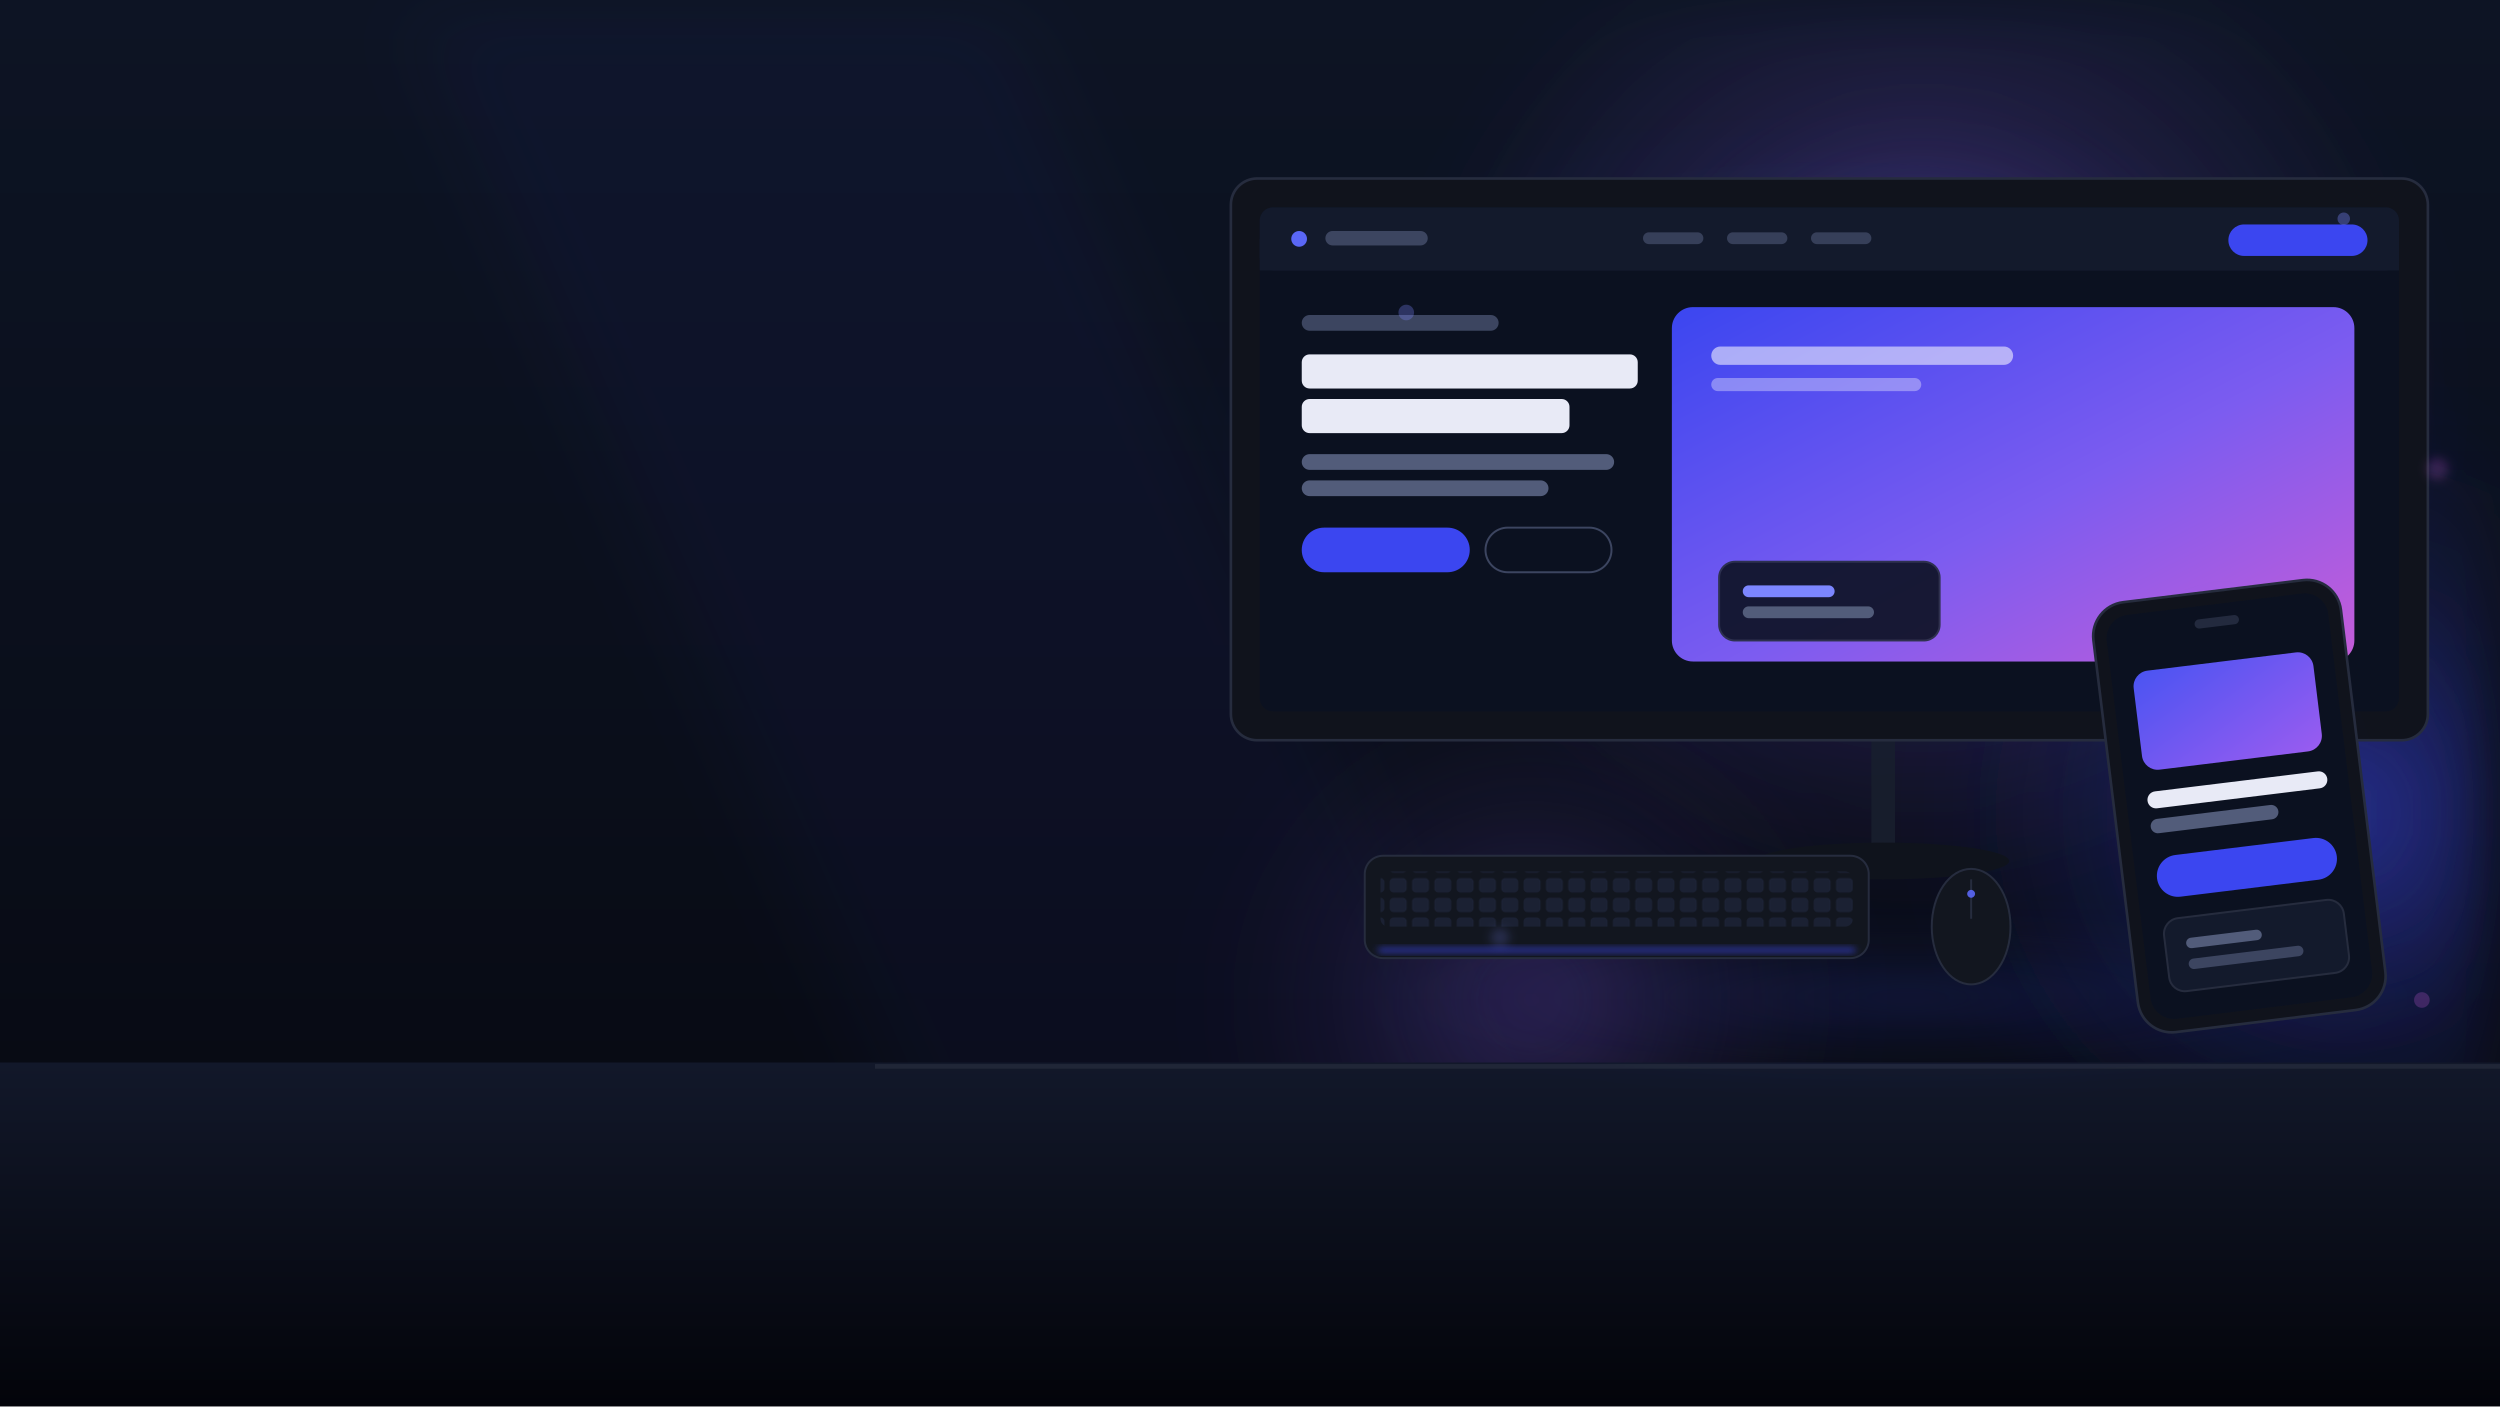
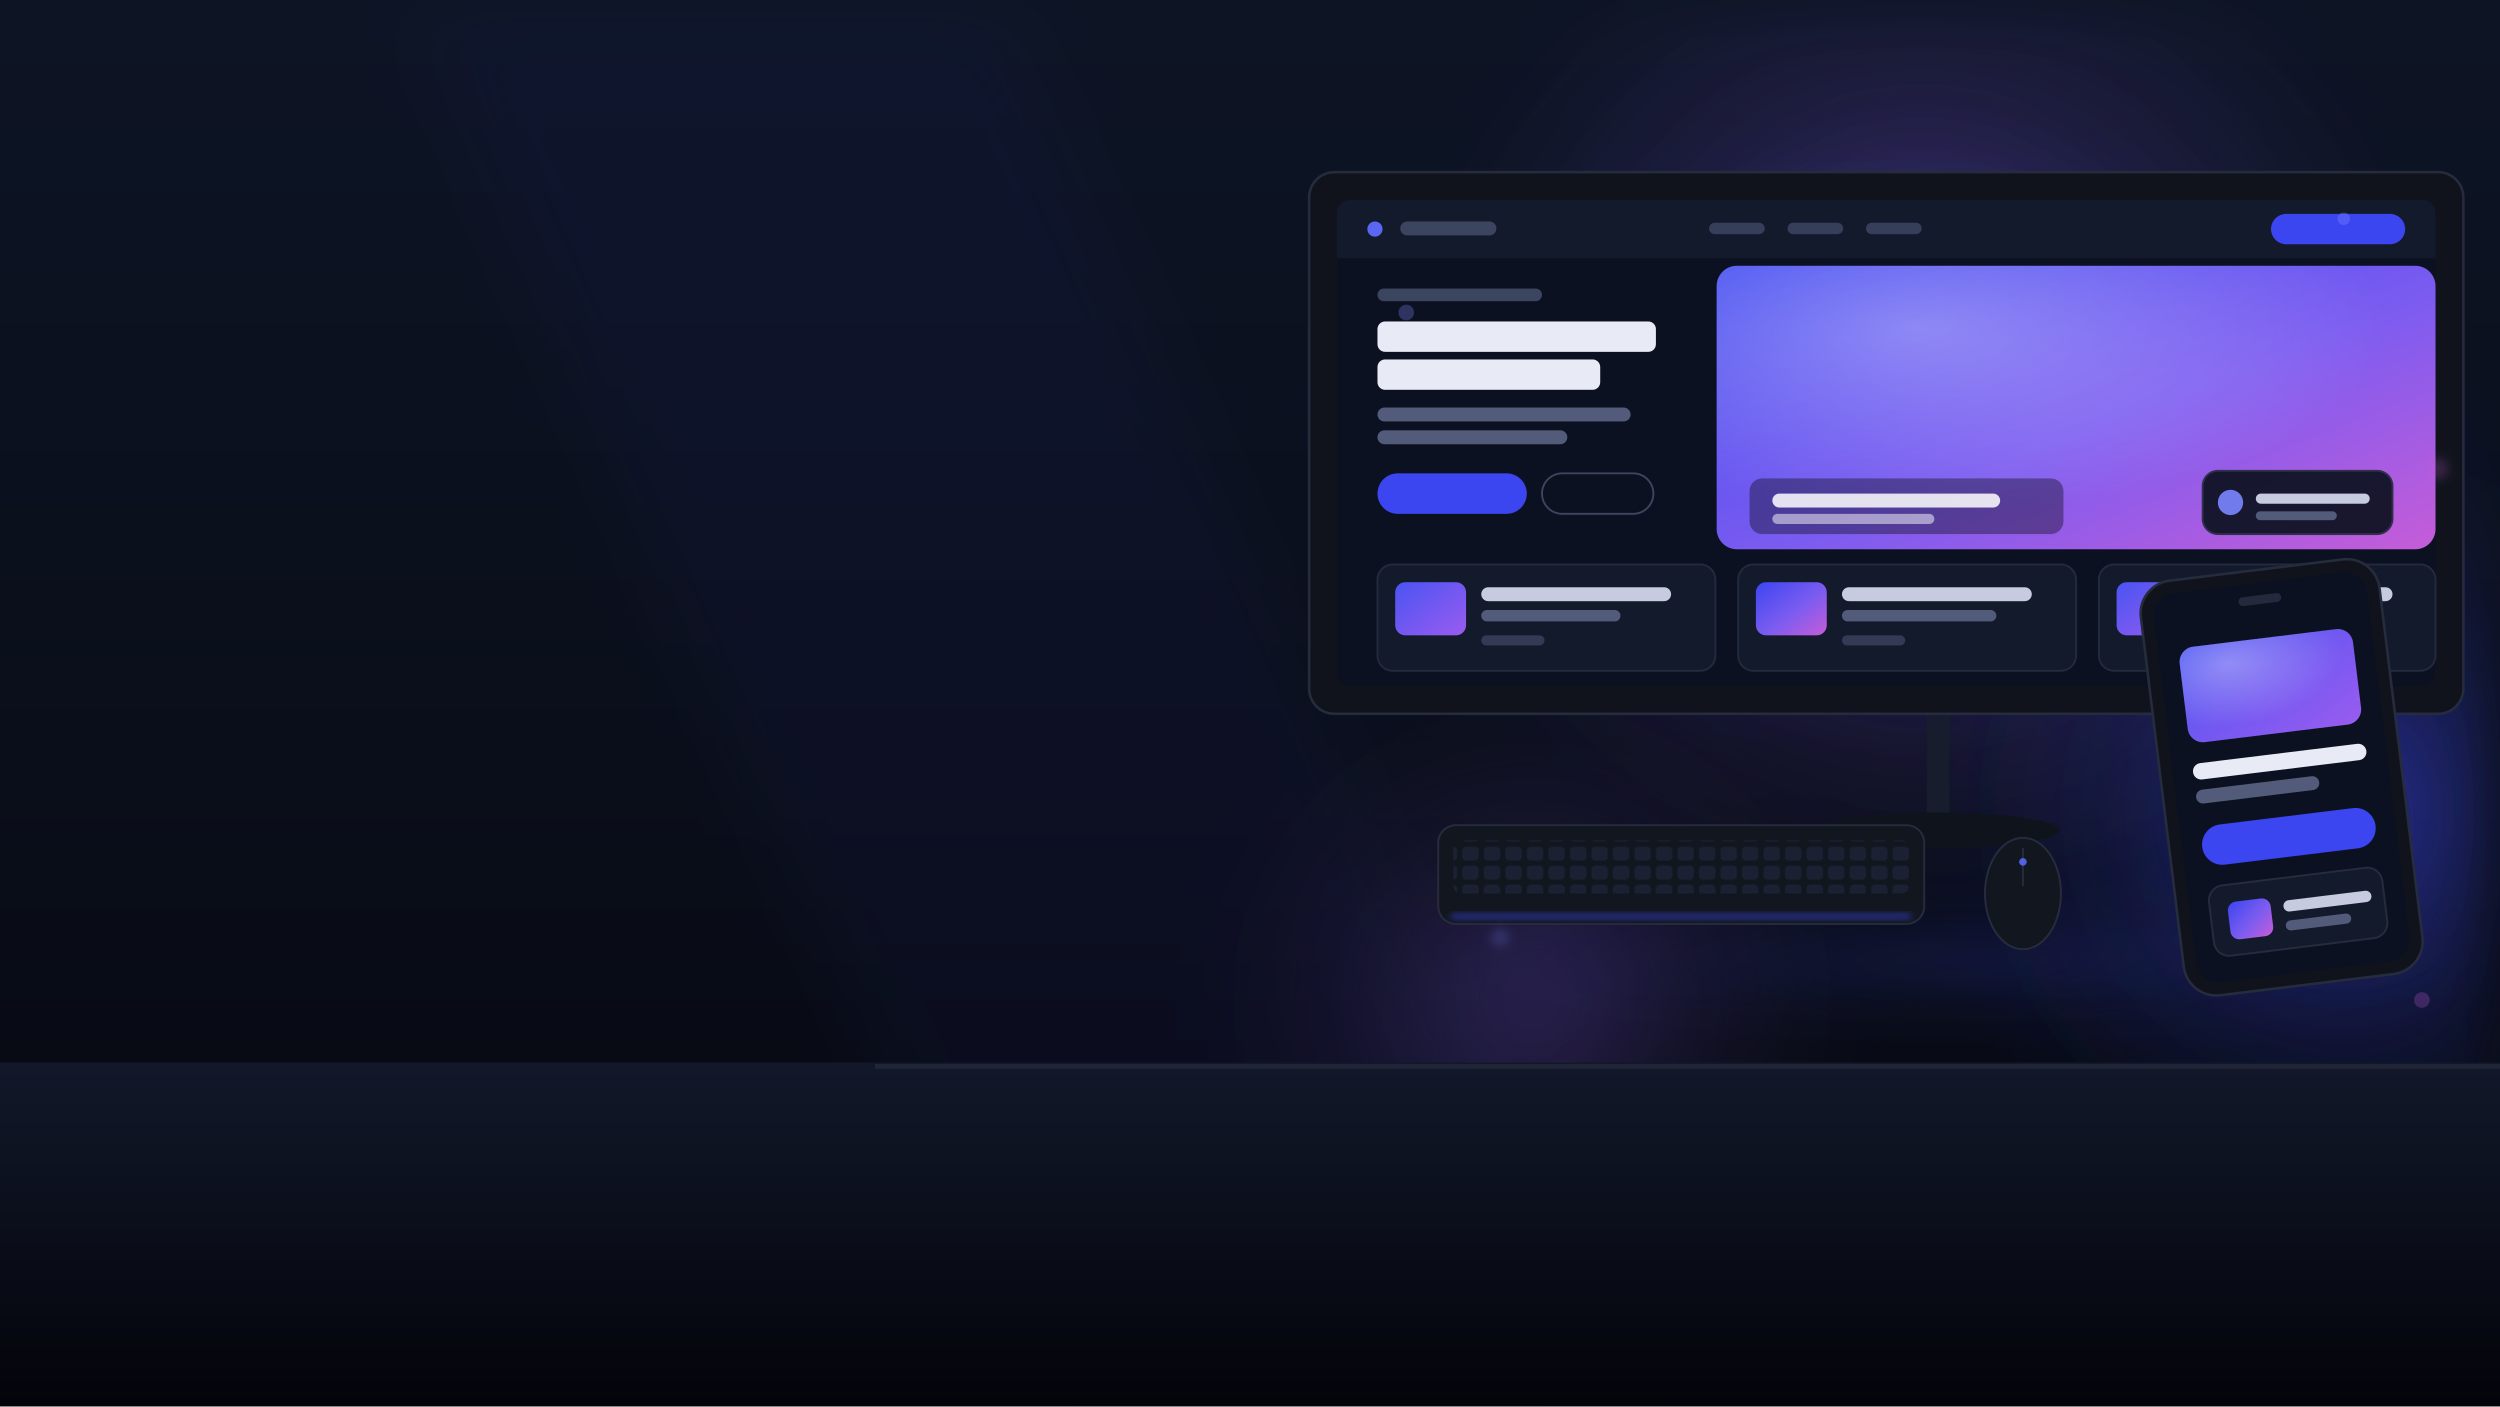
<svg xmlns="http://www.w3.org/2000/svg" viewBox="0 0 1600 900" role="img" aria-hidden="true">
  <defs>
    <linearGradient id="bgGrad" x1="0" y1="0" x2="0" y2="900" gradientUnits="userSpaceOnUse">
      <stop offset="0%" stop-color="#0d1424" />
      <stop offset="55%" stop-color="#0a0e1a" />
      <stop offset="100%" stop-color="#05070d" />
    </linearGradient>
    <radialGradient id="glowViolet" cx="50%" cy="50%" r="50%">
      <stop offset="0%" stop-color="#8b5cf6" stop-opacity="0.55" />
      <stop offset="55%" stop-color="#8b5cf6" stop-opacity="0.14" />
      <stop offset="100%" stop-color="#8b5cf6" stop-opacity="0" />
    </radialGradient>
    <radialGradient id="glowBlue" cx="50%" cy="50%" r="50%">
      <stop offset="0%" stop-color="#3b46f0" stop-opacity="0.55" />
      <stop offset="55%" stop-color="#3b46f0" stop-opacity="0.14" />
      <stop offset="100%" stop-color="#3b46f0" stop-opacity="0" />
    </radialGradient>
    <linearGradient id="deskGrad" x1="0" y1="680" x2="0" y2="900" gradientUnits="userSpaceOnUse">
      <stop offset="0%" stop-color="#12182a" />
      <stop offset="100%" stop-color="#03040a" />
    </linearGradient>
    <linearGradient id="panelGrad" x1="0" y1="0" x2="1" y2="1">
      <stop offset="0%" stop-color="#3b46f0" />
      <stop offset="55%" stop-color="#7c5cf0" />
      <stop offset="100%" stop-color="#c65cd8" />
    </linearGradient>
    <linearGradient id="panelGradSm" x1="0" y1="0" x2="1" y2="1">
      <stop offset="0%" stop-color="#4a54f2" />
      <stop offset="100%" stop-color="#9a5cf0" />
    </linearGradient>
+     <radialGradient id="photoGlow" cx="28%" cy="22%" r="65%">
+       <stop offset="0%" stop-color="#ffffff" stop-opacity="0.32" />
+       <stop offset="100%" stop-color="#ffffff" stop-opacity="0" />
+     </radialGradient>
    <pattern id="keyGrid" width="17" height="15" patternUnits="userSpaceOnUse">
      <rect x="2" y="2" width="13" height="11" rx="3" fill="#1b2133" />
    </pattern>
    <filter id="blurSoft" x="-50%" y="-50%" width="200%" height="200%">
      <feGaussianBlur stdDeviation="26" />
    </filter>
    <filter id="blurMed" x="-50%" y="-50%" width="200%" height="200%">
      <feGaussianBlur stdDeviation="10" />
    </filter>
    <filter id="blurTiny" x="-50%" y="-50%" width="200%" height="200%">
      <feGaussianBlur stdDeviation="3" />
    </filter>
  </defs>
  <rect width="1600" height="900" fill="url(#bgGrad)" />
  <polygon points="260,0 640,0 1040,900 660,900" fill="#3b46f0" opacity="0.05" filter="url(#blurSoft)" />
  <circle cx="1230" cy="250" r="330" fill="url(#glowViolet)" filter="url(#blurSoft)" />
  <circle cx="1500" cy="520" r="260" fill="url(#glowBlue)" filter="url(#blurSoft)" />
  <circle cx="980" cy="640" r="200" fill="url(#glowViolet)" filter="url(#blurSoft)" opacity="0.5" />
  <rect x="0" y="680" width="1600" height="220" fill="url(#deskGrad)" />
  <rect x="560" y="681" width="1040" height="3" fill="#ffffff" opacity="0.06" />
-   <g transform="translate(230,0) scale(0.84)">
+   <g transform="translate(300,0) scale(0.81)">
    <ellipse cx="1180" cy="760" rx="430" ry="70" fill="url(#glowBlue)" opacity="0.28" filter="url(#blurMed)" />
    <rect x="1152" y="558" width="18" height="92" rx="7" fill="#171d2c" />
    <ellipse cx="1161" cy="656" rx="96" ry="14" fill="#0f131c" />
    <rect x="640" y="100" width="960" height="480" rx="34" fill="url(#glowBlue)" opacity="0.4" filter="url(#blurSoft)" />
    <g>
      <rect x="664" y="136" width="912" height="428" rx="20" fill="#10131c" stroke="#262c3e" stroke-width="2" />
      <rect x="686" y="158" width="868" height="384" rx="10" fill="#0b1120" />
-       <rect x="686" y="158" width="868" height="48" rx="10" fill="#131a2c" />
-       <rect x="686" y="182" width="868" height="24" fill="#131a2c" />
-       <circle cx="716" cy="182" r="6" fill="#5a67f5" />
-       <rect x="736" y="176" width="78" height="11" rx="5.5" fill="#3c4560" />
-       <rect x="978" y="177" width="46" height="9" rx="4.5" fill="#3c4560" opacity="0.85" />
-       <rect x="1042" y="177" width="46" height="9" rx="4.5" fill="#3c4560" opacity="0.85" />
-       <rect x="1106" y="177" width="46" height="9" rx="4.5" fill="#3c4560" opacity="0.85" />
-       <rect x="1424" y="171" width="106" height="24" rx="12" fill="#3b46f0" />
-       <rect x="718" y="240" width="150" height="12" rx="6" fill="#3c4560" />
-       <rect x="718" y="270" width="256" height="26" rx="6" fill="#e8eaf6" />
-       <rect x="718" y="304" width="204" height="26" rx="6" fill="#e8eaf6" />
-       <rect x="718" y="346" width="238" height="12" rx="6" fill="#525c7a" />
-       <rect x="718" y="366" width="188" height="12" rx="6" fill="#525c7a" />
-       <rect x="718" y="402" width="128" height="34" rx="17" fill="#3b46f0" />
-       <rect x="858" y="402" width="96" height="34" rx="17" fill="none" stroke="#3c4560" stroke-width="1.5" />
-       <rect x="1000" y="234" width="520" height="270" rx="16" fill="url(#panelGrad)" />
-       <rect x="1030" y="264" width="230" height="14" rx="7" fill="#ffffff" opacity="0.55" />
-       <rect x="1030" y="288" width="160" height="10" rx="5" fill="#ffffff" opacity="0.35" />
-       <rect x="1036" y="428" width="168" height="60" rx="12" fill="#0b1120" opacity="0.9" stroke="#262c3e" stroke-width="1.5" />
-       <rect x="1054" y="446" width="70" height="9" rx="4.5" fill="#7c86ff" />
-       <rect x="1054" y="462" width="100" height="9" rx="4.5" fill="#525c7a" />
+       <rect x="686" y="158" width="868" height="46" rx="10" fill="#131a2c" />
+       <rect x="686" y="182" width="868" height="22" fill="#131a2c" />
+       <circle cx="716" cy="181" r="6" fill="#5a67f5" />
+       <rect x="736" y="175" width="76" height="11" rx="5.5" fill="#3c4560" />
+       <rect x="980" y="176" width="44" height="9" rx="4.5" fill="#3c4560" opacity="0.85" />
+       <rect x="1042" y="176" width="44" height="9" rx="4.5" fill="#3c4560" opacity="0.85" />
+       <rect x="1104" y="176" width="44" height="9" rx="4.5" fill="#3c4560" opacity="0.85" />
+       <rect x="1424" y="169" width="106" height="24" rx="12" fill="#3b46f0" />
+       <rect x="718" y="228" width="130" height="10" rx="5" fill="#3c4560" />
+       <rect x="718" y="254" width="220" height="24" rx="6" fill="#e8eaf6" />
+       <rect x="718" y="284" width="176" height="24" rx="6" fill="#e8eaf6" />
+       <rect x="718" y="322" width="200" height="11" rx="5.5" fill="#525c7a" />
+       <rect x="718" y="340" width="150" height="11" rx="5.5" fill="#525c7a" />
+       <rect x="718" y="374" width="118" height="32" rx="16" fill="#3b46f0" />
+       <rect x="848" y="374" width="88" height="32" rx="16" fill="none" stroke="#3c4560" stroke-width="1.5" />
+       <rect x="986" y="210" width="568" height="224" rx="16" fill="url(#panelGrad)" />
+       <rect x="986" y="210" width="568" height="224" rx="16" fill="url(#photoGlow)" />
+       <rect x="1012" y="378" width="248" height="44" rx="10" fill="#05070d" opacity="0.38" />
+       <rect x="1030" y="390" width="180" height="11" rx="5.5" fill="#ffffff" opacity="0.85" />
+       <rect x="1030" y="406" width="128" height="8" rx="4" fill="#ffffff" opacity="0.5" />
+       <rect x="1370" y="372" width="150" height="50" rx="12" fill="#0b1120" opacity="0.92" stroke="#262c3e" stroke-width="1.5" />
+       <circle cx="1392" cy="397" r="10" fill="#7c86ff" opacity="0.9" />
+       <rect x="1412" y="390" width="90" height="8" rx="4" fill="#c7cbe0" />
+       <rect x="1412" y="404" width="64" height="7" rx="3.5" fill="#525c7a" />
+       <g>
+         <rect x="718" y="446" width="267" height="84" rx="12" fill="#131a2c" stroke="#232a3e" stroke-width="1.5" />
+         <rect x="732" y="460" width="56" height="42" rx="8" fill="url(#panelGradSm)" />
+         <rect x="800" y="464" width="150" height="11" rx="5.5" fill="#c7cbe0" />
+         <rect x="800" y="482" width="110" height="9" rx="4.5" fill="#525c7a" />
+         <rect x="800" y="502" width="50" height="8" rx="4" fill="#3c4560" opacity="0.75" />
+         <rect x="1003" y="446" width="267" height="84" rx="12" fill="#131a2c" stroke="#232a3e" stroke-width="1.5" />
+         <rect x="1017" y="460" width="56" height="42" rx="8" fill="url(#panelGrad)" />
+         <rect x="1085" y="464" width="150" height="11" rx="5.5" fill="#c7cbe0" />
+         <rect x="1085" y="482" width="122" height="9" rx="4.5" fill="#525c7a" />
+         <rect x="1085" y="502" width="50" height="8" rx="4" fill="#3c4560" opacity="0.75" />
+         <rect x="1288" y="446" width="266" height="84" rx="12" fill="#131a2c" stroke="#232a3e" stroke-width="1.5" />
+         <rect x="1302" y="460" width="56" height="42" rx="8" fill="url(#panelGradSm)" />
+         <rect x="1370" y="464" width="150" height="11" rx="5.5" fill="#c7cbe0" />
+         <rect x="1370" y="482" width="100" height="9" rx="4.5" fill="#525c7a" />
+         <rect x="1370" y="502" width="50" height="8" rx="4" fill="#3c4560" opacity="0.75" />
+       </g>
    </g>
    <g transform="translate(1318,462) rotate(-7)">
      <rect x="-8" y="-8" width="206" height="346" rx="30" fill="url(#glowBlue)" opacity="0.35" filter="url(#blurMed)" />
      <rect x="0" y="0" width="190" height="330" rx="26" fill="#10131c" stroke="#262c3e" stroke-width="2" />
      <rect x="10" y="10" width="170" height="310" rx="18" fill="#0b1120" />
      <rect x="78" y="20" width="34" height="7" rx="3.5" fill="#232a3e" />
      <rect x="26" y="54" width="138" height="76" rx="12" fill="url(#panelGradSm)" />
+       <rect x="26" y="54" width="138" height="76" rx="12" fill="url(#photoGlow)" />
      <rect x="26" y="146" width="138" height="13" rx="6.5" fill="#e8eaf6" />
      <rect x="26" y="167" width="98" height="11" rx="5.5" fill="#525c7a" />
      <rect x="26" y="196" width="138" height="32" rx="16" fill="#3b46f0" />
      <rect x="26" y="244" width="138" height="56" rx="12" fill="#131a2c" stroke="#262c3e" stroke-width="1.5" />
-       <rect x="42" y="260" width="58" height="8" rx="4" fill="#525c7a" />
-       <rect x="42" y="276" width="88" height="8" rx="4" fill="#3c4560" />
+       <rect x="40" y="258" width="34" height="30" rx="7" fill="url(#panelGrad)" />
+       <rect x="84" y="262" width="70" height="9" rx="4.5" fill="#c7cbe0" />
+       <rect x="84" y="278" width="52" height="8" rx="4" fill="#525c7a" />
    </g>
    <g transform="translate(766,652)">
      <rect x="0" y="0" width="384" height="78" rx="14" fill="#12161f" stroke="#262c3e" stroke-width="1.5" />
      <rect x="12" y="12" width="360" height="42" rx="6" fill="url(#keyGrid)" />
      <rect x="10" y="70" width="364" height="4" rx="2" fill="#3b46f0" opacity="0.65" filter="url(#blurTiny)" />
    </g>
    <g transform="translate(1198,664)">
      <ellipse cx="30" cy="42" rx="30" ry="44" fill="#12161f" stroke="#262c3e" stroke-width="1.5" />
      <line x1="30" y1="6" x2="30" y2="36" stroke="#262c3e" stroke-width="1.5" />
      <circle cx="30" cy="17" r="3" fill="#5a67f5" opacity="0.9" />
    </g>
  </g>
  <circle cx="900" cy="200" r="5" fill="#7c86ff" opacity="0.3" />
  <circle cx="1560" cy="300" r="7" fill="#c65cd8" opacity="0.22" filter="url(#blurTiny)" />
  <circle cx="1500" cy="140" r="4" fill="#7c86ff" opacity="0.35" />
  <circle cx="960" cy="600" r="6" fill="#7c86ff" opacity="0.2" filter="url(#blurTiny)" />
  <circle cx="1550" cy="640" r="5" fill="#c65cd8" opacity="0.25" />
</svg>
